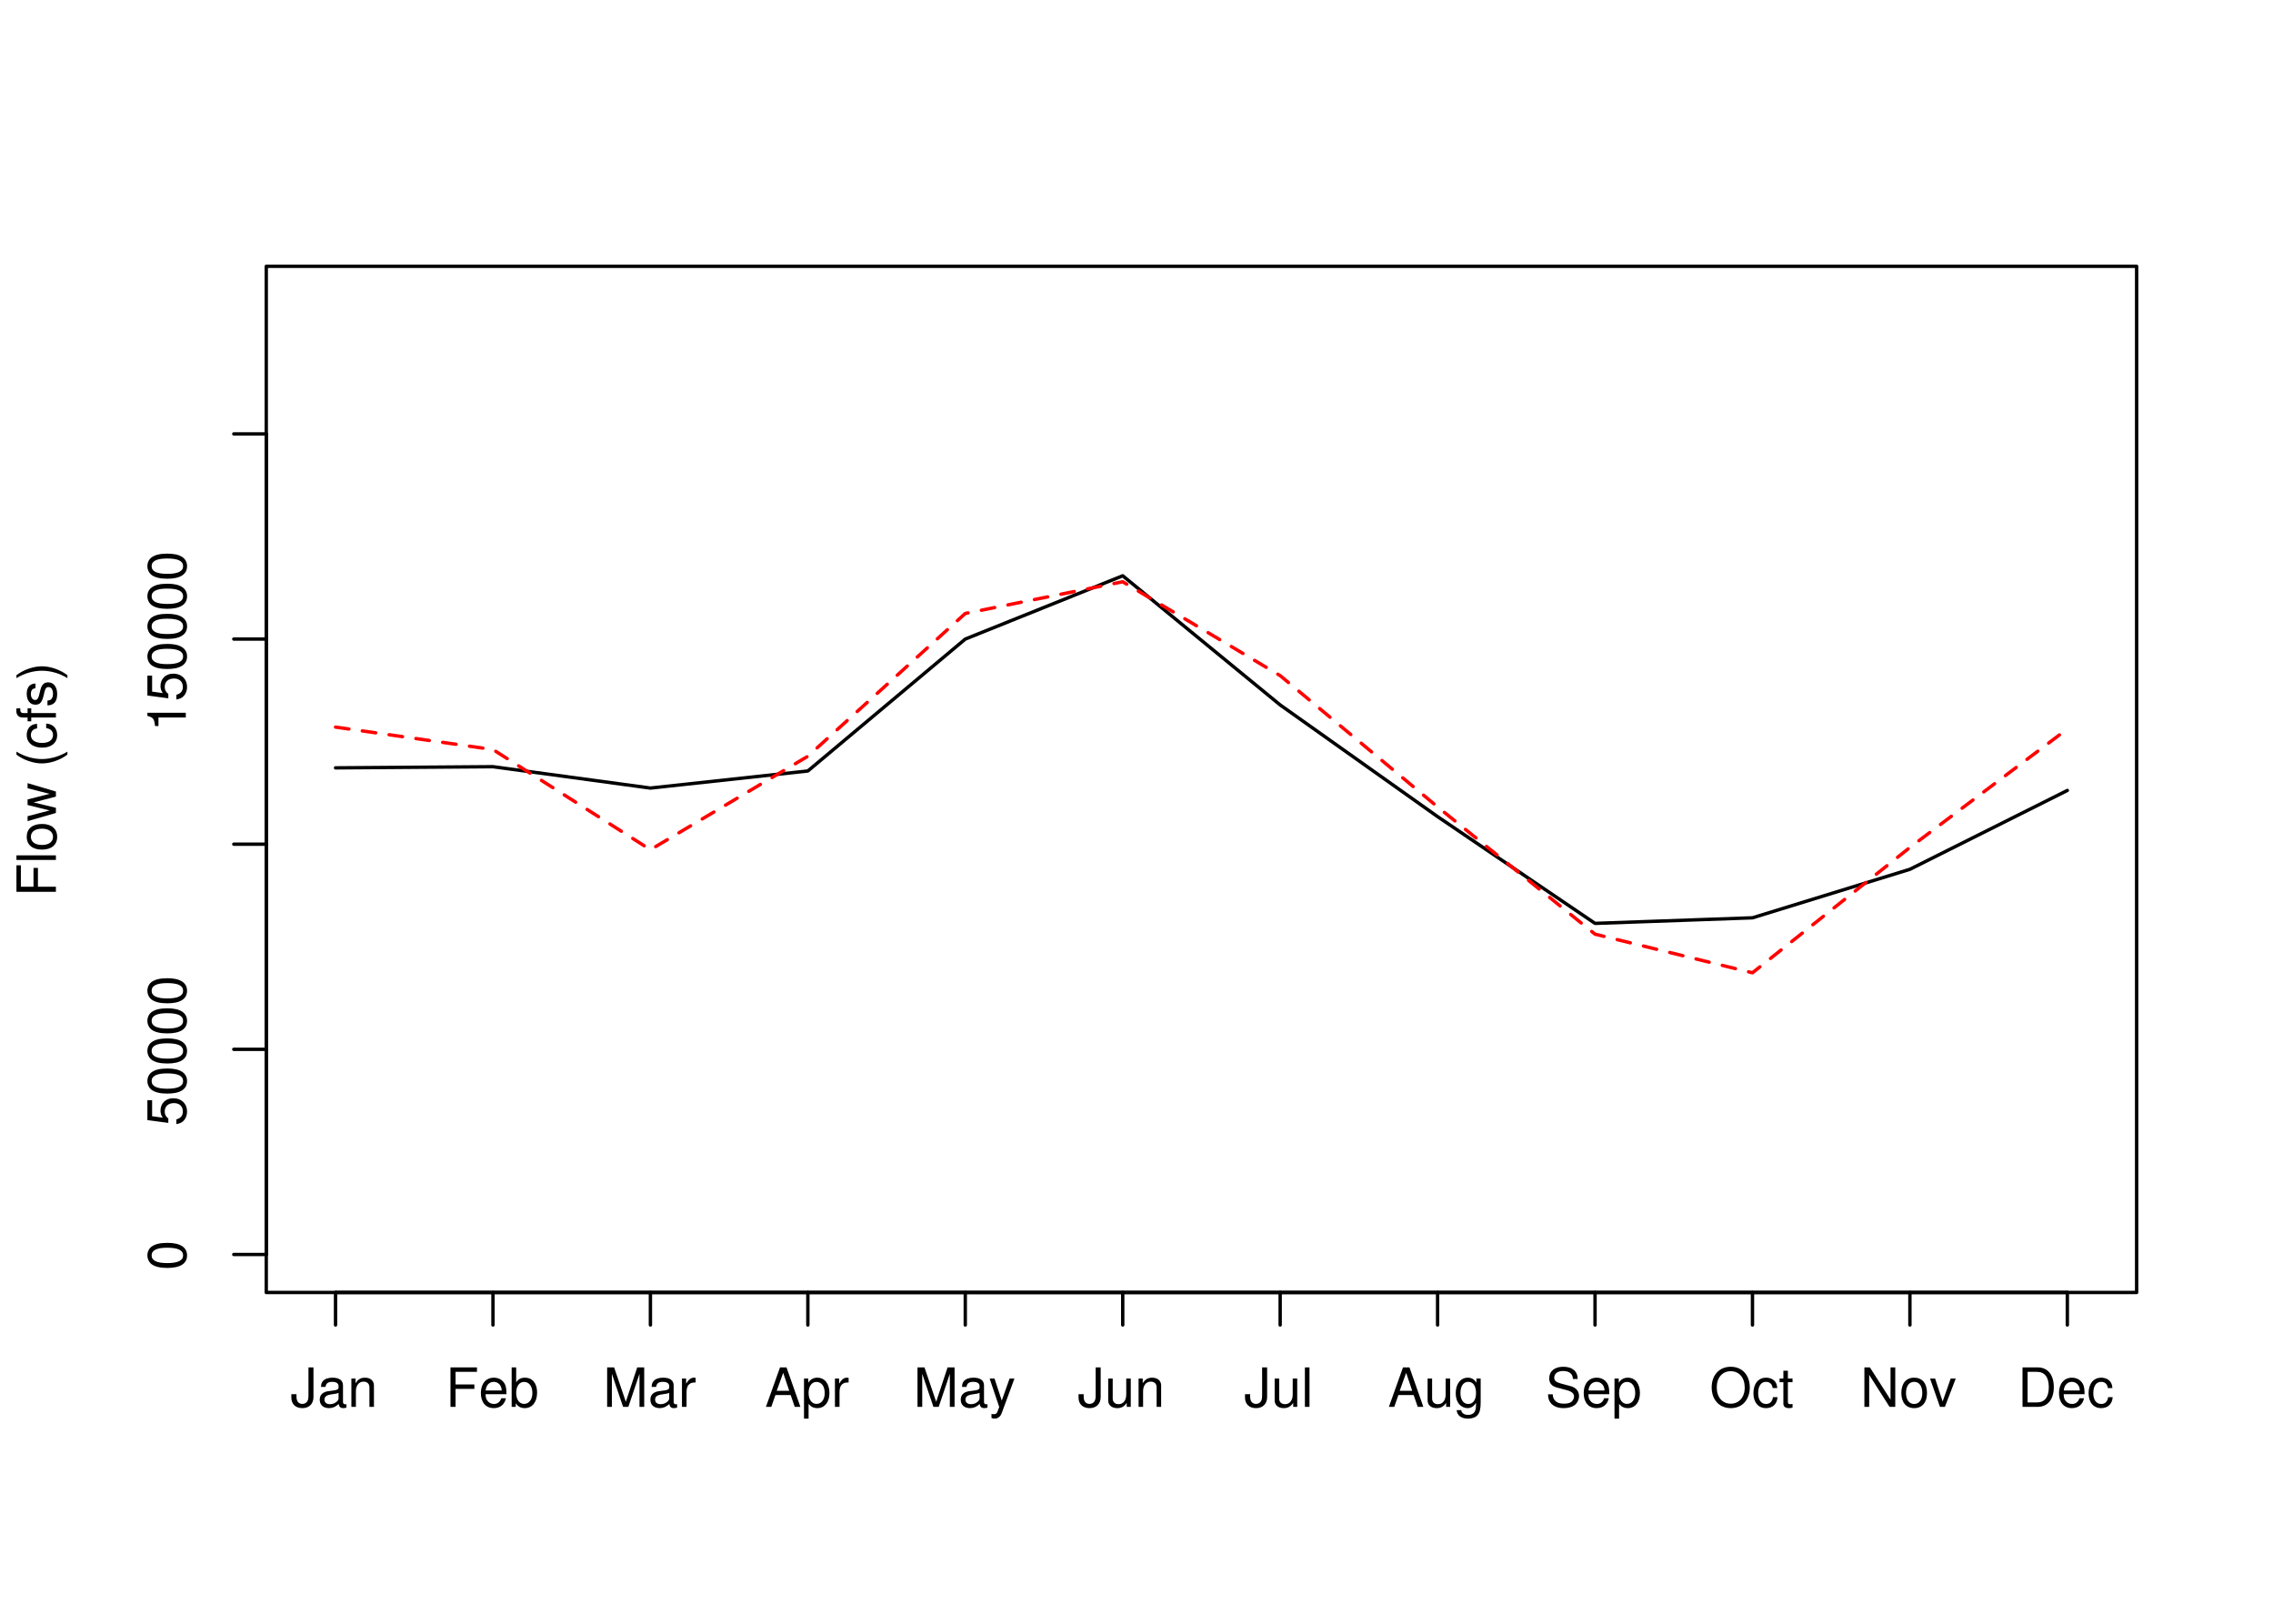
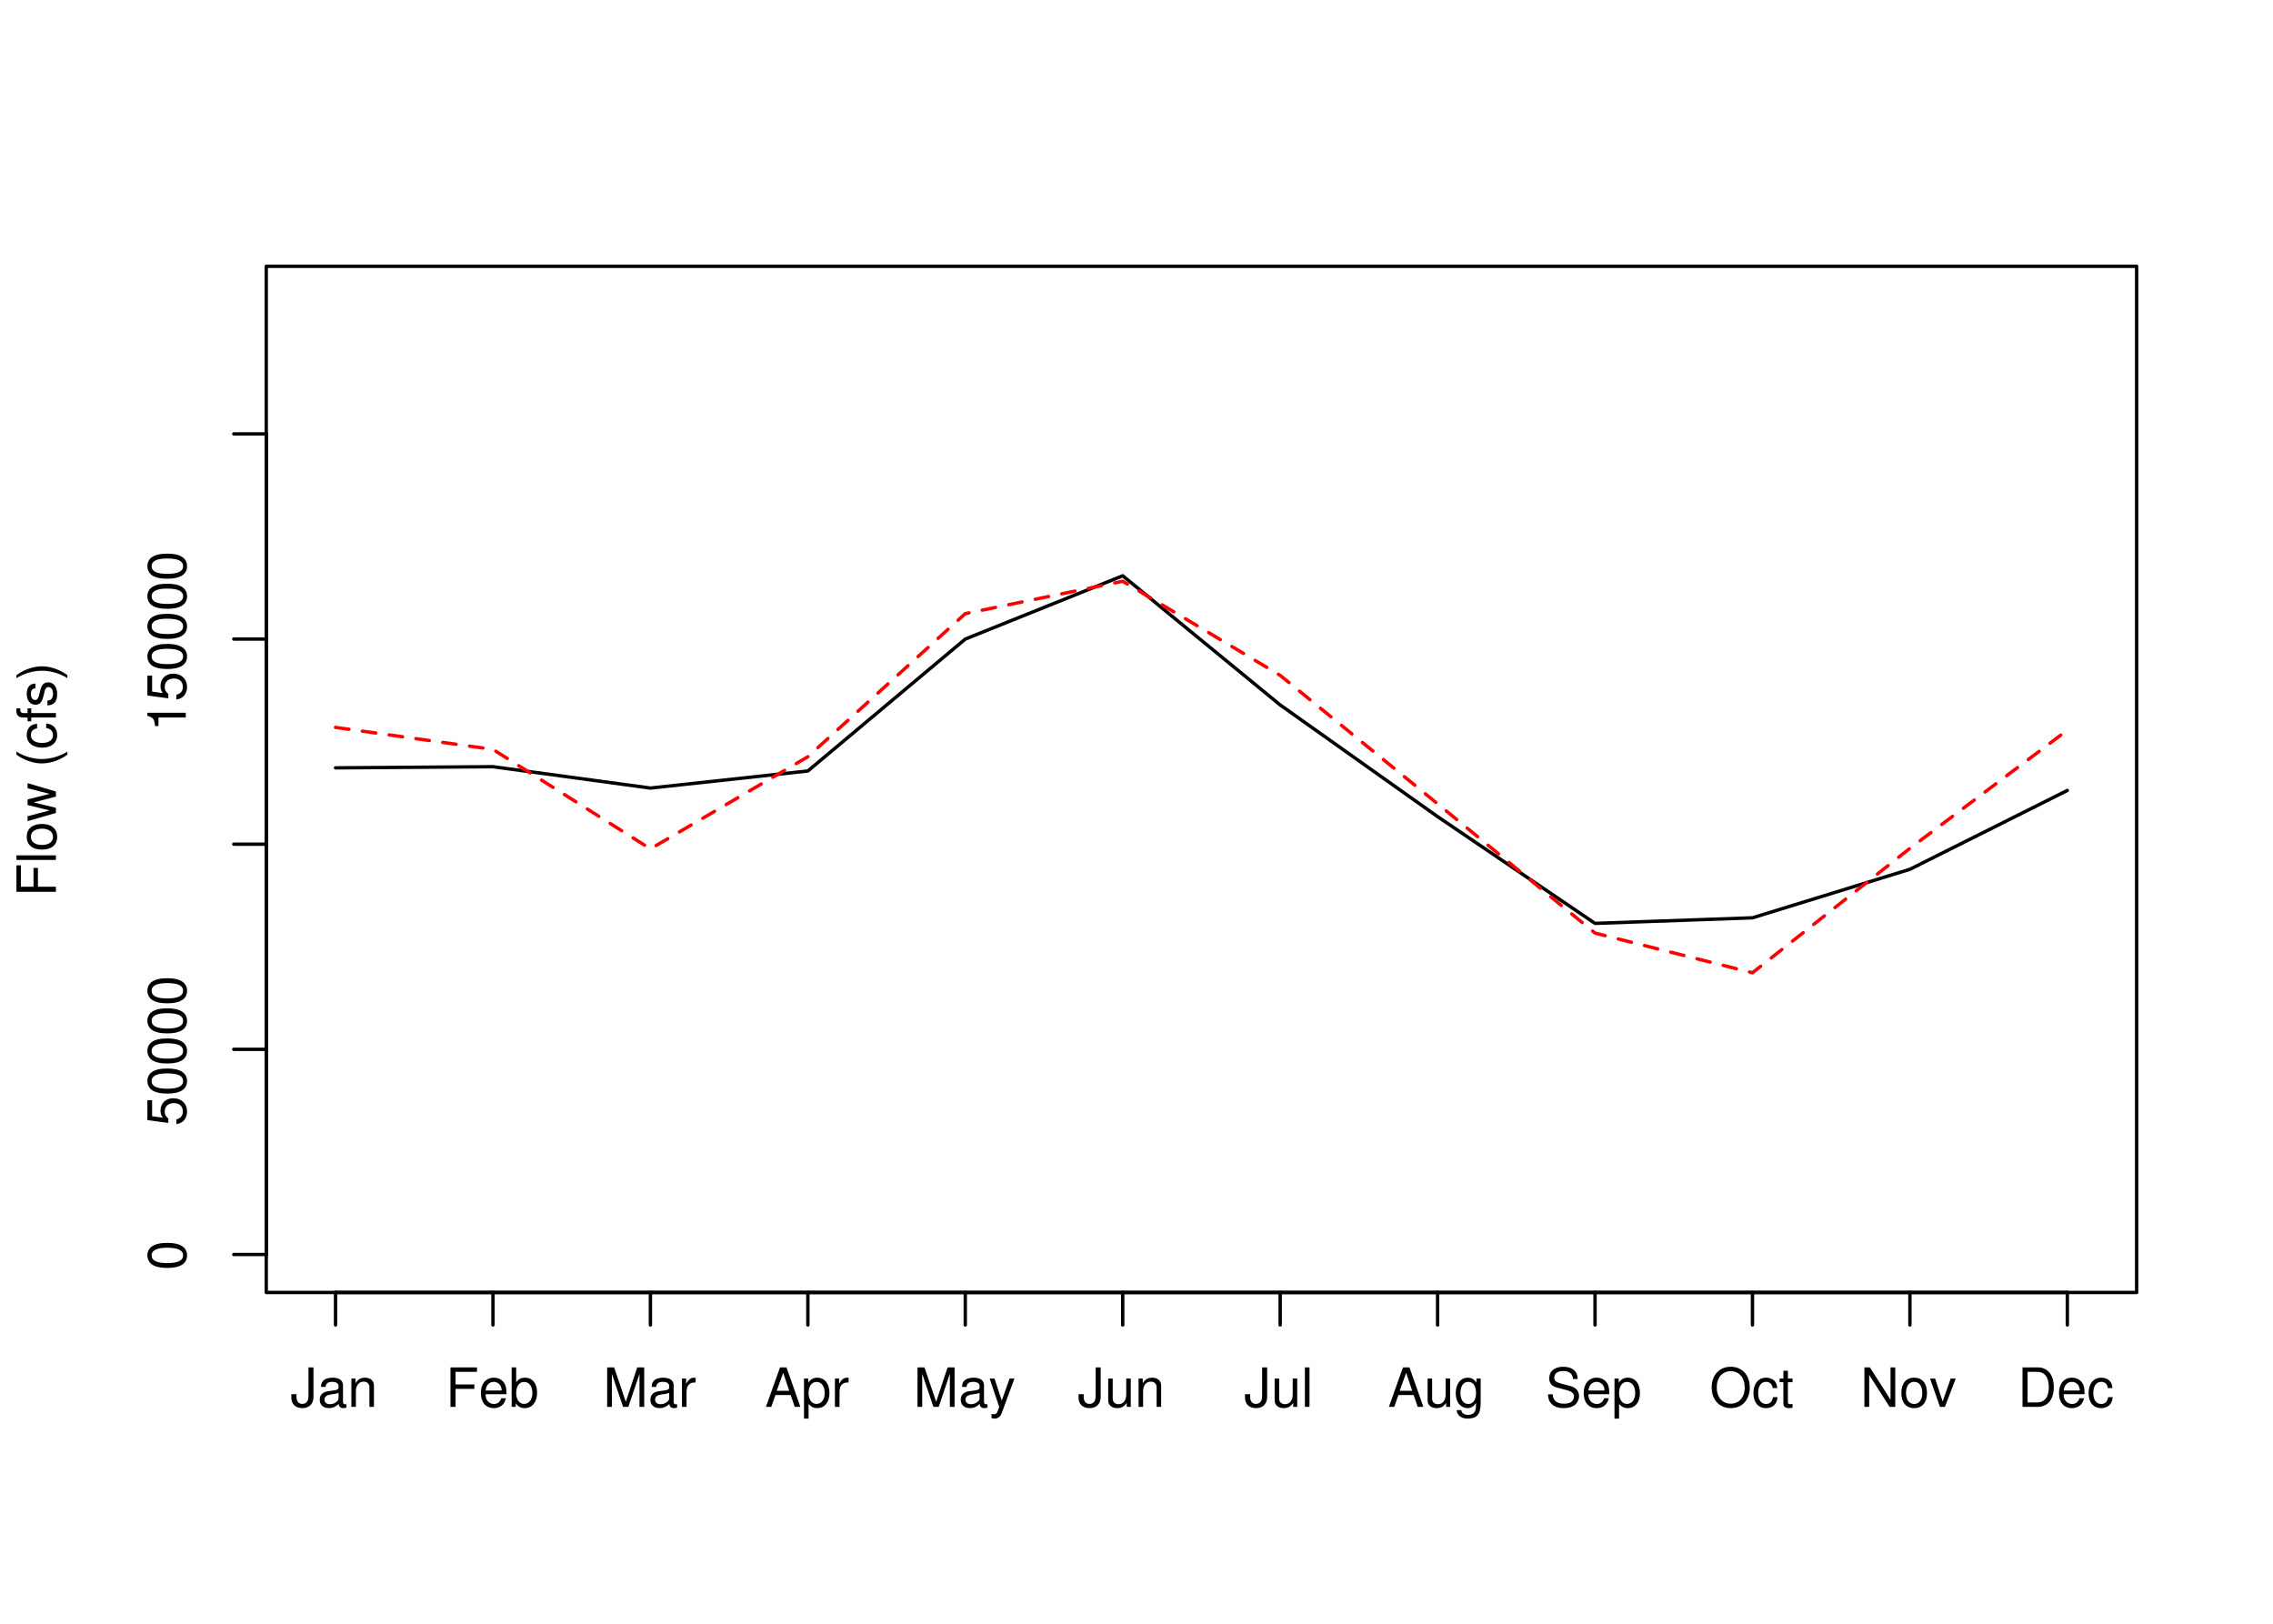
<svg xmlns="http://www.w3.org/2000/svg" xmlns:xlink="http://www.w3.org/1999/xlink" width="504pt" height="360pt" viewBox="0 0 504 360" version="1.1">
  <defs>
    <g>
      <symbol overflow="visible" id="glyph0-0">
        <path style="stroke:none;" d="" />
      </symbol>
      <symbol overflow="visible" id="glyph0-1">
        <path style="stroke:none;" d="M -8.516 -3.297 C -8.516 -2.516 -8.156 -1.781 -7.578 -1.344 C -6.828 -0.797 -5.688 -0.516 -4.109 -0.516 C -1.25 -0.516 0.281 -1.469 0.281 -3.297 C 0.281 -5.094 -1.25 -6.078 -4.047 -6.078 C -5.703 -6.078 -6.797 -5.812 -7.578 -5.25 C -8.172 -4.812 -8.516 -4.109 -8.516 -3.297 Z M -7.578 -3.297 C -7.578 -4.438 -6.422 -5 -4.141 -5 C -1.734 -5 -0.594 -4.453 -0.594 -3.281 C -0.594 -2.156 -1.781 -1.594 -4.109 -1.594 C -6.438 -1.594 -7.578 -2.156 -7.578 -3.297 Z M -7.578 -3.297 " />
      </symbol>
      <symbol overflow="visible" id="glyph0-2">
        <path style="stroke:none;" d="M -8.516 -5.719 L -8.516 -1.312 L -3.875 -0.688 L -3.875 -1.656 C -4.469 -2.141 -4.672 -2.562 -4.672 -3.219 C -4.672 -4.359 -3.891 -5.078 -2.625 -5.078 C -1.406 -5.078 -0.656 -4.375 -0.656 -3.219 C -0.656 -2.297 -1.125 -1.734 -2.094 -1.469 L -2.094 -0.422 C -1.391 -0.562 -1.062 -0.688 -0.75 -0.938 C -0.094 -1.422 0.281 -2.281 0.281 -3.234 C 0.281 -4.953 -0.969 -6.156 -2.766 -6.156 C -4.453 -6.156 -5.609 -5.047 -5.609 -3.406 C -5.609 -2.812 -5.453 -2.328 -5.094 -1.844 L -7.469 -2.172 L -7.469 -5.719 L -8.516 -5.719 Z M -8.516 -5.719 " />
      </symbol>
      <symbol overflow="visible" id="glyph0-3">
        <path style="stroke:none;" d="M -6.062 -3.109 L 0 -3.109 L 0 -4.156 L -8.516 -4.156 L -8.516 -3.469 C -7.203 -3.094 -7.016 -2.859 -6.812 -1.219 L -6.062 -1.219 L -6.062 -3.109 Z M -6.062 -3.109 " />
      </symbol>
      <symbol overflow="visible" id="glyph0-4">
        <path style="stroke:none;" d="M -3.984 -2.203 L -3.984 -6.375 L -4.969 -6.375 L -4.969 -2.203 L -7.766 -2.203 L -7.766 -6.953 L -8.75 -6.953 L -8.75 -1.078 L 0 -1.078 L 0 -2.203 L -3.984 -2.203 Z M -3.984 -2.203 " />
      </symbol>
      <symbol overflow="visible" id="glyph0-5">
        <path style="stroke:none;" d="M -8.75 -1.828 L -8.75 -0.812 L 0 -0.812 L 0 -1.828 L -8.75 -1.828 Z M -8.75 -1.828 " />
      </symbol>
      <symbol overflow="visible" id="glyph0-6">
        <path style="stroke:none;" d="M -6.469 -3.266 C -6.469 -1.5 -5.203 -0.438 -3.094 -0.438 C -0.984 -0.438 0.281 -1.484 0.281 -3.281 C 0.281 -5.047 -0.984 -6.125 -3.047 -6.125 C -5.219 -6.125 -6.469 -5.078 -6.469 -3.266 Z M -5.547 -3.281 C -5.547 -4.406 -4.625 -5.078 -3.062 -5.078 C -1.578 -5.078 -0.641 -4.375 -0.641 -3.281 C -0.641 -2.156 -1.578 -1.469 -3.094 -1.469 C -4.609 -1.469 -5.547 -2.156 -5.547 -3.281 Z M -5.547 -3.281 " />
      </symbol>
      <symbol overflow="visible" id="glyph0-7">
        <path style="stroke:none;" d="M 0 -6.641 L -6.281 -8.5 L -6.281 -7.375 L -1.391 -6.125 L -6.281 -4.891 L -6.281 -3.656 L -1.391 -2.453 L -6.281 -1.172 L -6.281 -0.078 L 0 -1.891 L 0 -3.031 L -4.938 -4.234 L 0 -5.516 L 0 -6.641 Z M 0 -6.641 " />
      </symbol>
      <symbol overflow="visible" id="glyph0-8">
        <path style="stroke:none;" d="" />
      </symbol>
      <symbol overflow="visible" id="glyph0-9">
        <path style="stroke:none;" d="M -8.75 -2.828 C -7.172 -1.625 -4.984 -0.875 -3.109 -0.875 C -1.219 -0.875 0.969 -1.625 2.547 -2.828 L 2.547 -3.484 C 0.828 -2.438 -1.188 -1.844 -3.109 -1.844 C -5.016 -1.844 -7.047 -2.438 -8.75 -3.484 L -8.75 -2.828 Z M -8.75 -2.828 " />
      </symbol>
      <symbol overflow="visible" id="glyph0-10">
        <path style="stroke:none;" d="M -4.172 -5.656 C -4.781 -5.609 -5.188 -5.469 -5.531 -5.234 C -6.125 -4.797 -6.469 -4.047 -6.469 -3.172 C -6.469 -1.469 -5.125 -0.375 -3.031 -0.375 C -1.016 -0.375 0.281 -1.453 0.281 -3.156 C 0.281 -4.656 -0.625 -5.609 -2.156 -5.719 L -2.156 -4.719 C -1.156 -4.547 -0.641 -4.031 -0.641 -3.188 C -0.641 -2.078 -1.547 -1.422 -3.031 -1.422 C -4.609 -1.422 -5.547 -2.062 -5.547 -3.156 C -5.547 -4 -5.047 -4.531 -4.172 -4.641 L -4.172 -5.656 Z M -4.172 -5.656 " />
      </symbol>
      <symbol overflow="visible" id="glyph0-11">
        <path style="stroke:none;" d="M -6.281 -3.094 L -6.281 -2.047 L -7.266 -2.047 C -7.688 -2.047 -7.906 -2.297 -7.906 -2.75 C -7.906 -2.828 -7.906 -2.875 -7.891 -3.094 L -8.719 -3.094 C -8.766 -2.875 -8.781 -2.734 -8.781 -2.531 C -8.781 -1.609 -8.25 -1.062 -7.359 -1.062 L -6.281 -1.062 L -6.281 -0.219 L -5.469 -0.219 L -5.469 -1.062 L 0 -1.062 L 0 -2.047 L -5.469 -2.047 L -5.469 -3.094 L -6.281 -3.094 Z M -6.281 -3.094 " />
      </symbol>
      <symbol overflow="visible" id="glyph0-12">
        <path style="stroke:none;" d="M -4.531 -5.25 C -5.766 -5.25 -6.469 -4.422 -6.469 -2.969 C -6.469 -1.516 -5.719 -0.562 -4.547 -0.562 C -3.562 -0.562 -3.094 -1.062 -2.734 -2.562 L -2.516 -3.484 C -2.344 -4.188 -2.094 -4.469 -1.625 -4.469 C -1.047 -4.469 -0.641 -3.875 -0.641 -3 C -0.641 -2.453 -0.797 -2 -1.062 -1.75 C -1.25 -1.594 -1.422 -1.531 -1.875 -1.469 L -1.875 -0.406 C -0.422 -0.453 0.281 -1.266 0.281 -2.922 C 0.281 -4.5 -0.5 -5.516 -1.719 -5.516 C -2.656 -5.516 -3.172 -4.984 -3.469 -3.734 L -3.703 -2.766 C -3.891 -1.953 -4.156 -1.609 -4.594 -1.609 C -5.172 -1.609 -5.547 -2.125 -5.547 -2.938 C -5.547 -3.75 -5.203 -4.172 -4.531 -4.203 L -4.531 -5.25 Z M -4.531 -5.25 " />
      </symbol>
      <symbol overflow="visible" id="glyph0-13">
        <path style="stroke:none;" d="M 2.547 -1.109 C 0.969 -2.312 -1.219 -3.078 -3.094 -3.078 C -4.984 -3.078 -7.172 -2.312 -8.75 -1.109 L -8.75 -0.453 C -7.031 -1.516 -5.016 -2.094 -3.094 -2.094 C -1.188 -2.094 0.844 -1.516 2.547 -0.453 L 2.547 -1.109 Z M 2.547 -1.109 " />
      </symbol>
      <symbol overflow="visible" id="glyph1-0">
        <path style="stroke:none;" d="" />
      </symbol>
      <symbol overflow="visible" id="glyph1-1">
        <path style="stroke:none;" d="M 4 -8.75 L 4 -2.594 C 4 -1.891 3.922 -1.5 3.719 -1.203 C 3.5 -0.859 3.094 -0.656 2.656 -0.656 C 1.812 -0.656 1.344 -1.219 1.344 -2.25 L 1.344 -2.812 L 0.203 -2.812 L 0.203 -2.047 C 0.203 -0.625 1.141 0.281 2.641 0.281 C 4.156 0.281 5.109 -0.672 5.109 -2.188 L 5.109 -8.75 L 4 -8.75 Z M 4 -8.75 " />
      </symbol>
      <symbol overflow="visible" id="glyph1-2">
        <path style="stroke:none;" d="M 6.422 -0.594 C 6.312 -0.562 6.266 -0.562 6.203 -0.562 C 5.859 -0.562 5.656 -0.75 5.656 -1.062 L 5.656 -4.75 C 5.656 -5.875 4.844 -6.469 3.297 -6.469 C 2.391 -6.469 1.625 -6.203 1.219 -5.734 C 0.922 -5.406 0.797 -5.047 0.781 -4.422 L 1.781 -4.422 C 1.875 -5.203 2.328 -5.547 3.266 -5.547 C 4.156 -5.547 4.672 -5.203 4.672 -4.609 L 4.672 -4.344 C 4.672 -3.922 4.422 -3.75 3.625 -3.641 C 2.203 -3.469 1.984 -3.422 1.609 -3.266 C 0.875 -2.969 0.5 -2.406 0.5 -1.578 C 0.5 -0.438 1.297 0.281 2.562 0.281 C 3.359 0.281 4 0 4.703 -0.641 C 4.781 -0.016 5.094 0.281 5.734 0.281 C 5.938 0.281 6.094 0.25 6.422 0.172 L 6.422 -0.594 Z M 4.672 -1.984 C 4.672 -1.641 4.578 -1.438 4.266 -1.156 C 3.859 -0.797 3.375 -0.594 2.781 -0.594 C 2 -0.594 1.547 -0.969 1.547 -1.609 C 1.547 -2.266 1.984 -2.609 3.062 -2.766 C 4.109 -2.906 4.328 -2.953 4.672 -3.109 L 4.672 -1.984 Z M 4.672 -1.984 " />
      </symbol>
      <symbol overflow="visible" id="glyph1-3">
        <path style="stroke:none;" d="M 0.844 -6.281 L 0.844 0 L 1.844 0 L 1.844 -3.469 C 1.844 -4.75 2.516 -5.594 3.547 -5.594 C 4.344 -5.594 4.844 -5.109 4.844 -4.359 L 4.844 0 L 5.844 0 L 5.844 -4.75 C 5.844 -5.797 5.062 -6.469 3.859 -6.469 C 2.922 -6.469 2.312 -6.109 1.766 -5.234 L 1.766 -6.281 L 0.844 -6.281 Z M 0.844 -6.281 " />
      </symbol>
      <symbol overflow="visible" id="glyph1-4">
        <path style="stroke:none;" d="M 2.203 -3.984 L 6.375 -3.984 L 6.375 -4.969 L 2.203 -4.969 L 2.203 -7.766 L 6.953 -7.766 L 6.953 -8.75 L 1.078 -8.75 L 1.078 0 L 2.203 0 L 2.203 -3.984 Z M 2.203 -3.984 " />
      </symbol>
      <symbol overflow="visible" id="glyph1-5">
        <path style="stroke:none;" d="M 6.156 -2.812 C 6.156 -3.766 6.078 -4.344 5.906 -4.812 C 5.5 -5.844 4.531 -6.469 3.359 -6.469 C 1.609 -6.469 0.484 -5.125 0.484 -3.062 C 0.484 -1 1.578 0.281 3.344 0.281 C 4.781 0.281 5.766 -0.547 6.031 -1.906 L 5.016 -1.906 C 4.734 -1.078 4.172 -0.641 3.375 -0.641 C 2.734 -0.641 2.203 -0.938 1.859 -1.469 C 1.625 -1.828 1.531 -2.188 1.531 -2.812 L 6.156 -2.812 Z M 1.547 -3.625 C 1.625 -4.781 2.344 -5.547 3.344 -5.547 C 4.328 -5.547 5.094 -4.734 5.094 -3.703 C 5.094 -3.672 5.094 -3.641 5.078 -3.625 L 1.547 -3.625 Z M 1.547 -3.625 " />
      </symbol>
      <symbol overflow="visible" id="glyph1-6">
        <path style="stroke:none;" d="M 0.641 -8.75 L 0.641 0 L 1.547 0 L 1.547 -0.797 C 2.031 -0.078 2.656 0.281 3.547 0.281 C 5.203 0.281 6.281 -1.078 6.281 -3.172 C 6.281 -5.203 5.25 -6.469 3.594 -6.469 C 2.719 -6.469 2.109 -6.141 1.641 -5.438 L 1.641 -8.75 L 0.641 -8.75 Z M 3.391 -5.531 C 4.516 -5.531 5.234 -4.562 5.234 -3.062 C 5.234 -1.625 4.484 -0.656 3.391 -0.656 C 2.344 -0.656 1.641 -1.625 1.641 -3.094 C 1.641 -4.578 2.344 -5.531 3.391 -5.531 Z M 3.391 -5.531 " />
      </symbol>
      <symbol overflow="visible" id="glyph1-7">
        <path style="stroke:none;" d="M 5.609 0 L 8.078 -7.328 L 8.078 0 L 9.125 0 L 9.125 -8.75 L 7.578 -8.75 L 5.047 -1.125 L 2.453 -8.75 L 0.906 -8.75 L 0.906 0 L 1.953 0 L 1.953 -7.328 L 4.438 0 L 5.609 0 Z M 5.609 0 " />
      </symbol>
      <symbol overflow="visible" id="glyph1-8">
        <path style="stroke:none;" d="M 0.828 -6.281 L 0.828 0 L 1.844 0 L 1.844 -3.266 C 1.844 -4.156 2.062 -4.75 2.547 -5.094 C 2.859 -5.328 3.156 -5.406 3.859 -5.406 L 3.859 -6.438 C 3.688 -6.453 3.594 -6.469 3.469 -6.469 C 2.812 -6.469 2.328 -6.078 1.75 -5.141 L 1.75 -6.281 L 0.828 -6.281 Z M 0.828 -6.281 " />
      </symbol>
      <symbol overflow="visible" id="glyph1-9">
        <path style="stroke:none;" d="M 5.688 -2.625 L 6.594 0 L 7.844 0 L 4.766 -8.75 L 3.328 -8.75 L 0.203 0 L 1.391 0 L 2.312 -2.625 L 5.688 -2.625 Z M 5.375 -3.562 L 2.594 -3.562 L 4.031 -7.547 L 5.375 -3.562 Z M 5.375 -3.562 " />
      </symbol>
      <symbol overflow="visible" id="glyph1-10">
        <path style="stroke:none;" d="M 0.641 2.609 L 1.656 2.609 L 1.656 -0.656 C 2.188 -0.016 2.766 0.281 3.594 0.281 C 5.203 0.281 6.281 -1.031 6.281 -3.031 C 6.281 -5.141 5.25 -6.469 3.578 -6.469 C 2.719 -6.469 2.047 -6.078 1.578 -5.344 L 1.578 -6.281 L 0.641 -6.281 L 0.641 2.609 Z M 3.406 -5.531 C 4.516 -5.531 5.234 -4.562 5.234 -3.062 C 5.234 -1.625 4.5 -0.656 3.406 -0.656 C 2.359 -0.656 1.656 -1.625 1.656 -3.094 C 1.656 -4.578 2.359 -5.531 3.406 -5.531 Z M 3.406 -5.531 " />
      </symbol>
      <symbol overflow="visible" id="glyph1-11">
        <path style="stroke:none;" d="M 4.656 -6.281 L 2.922 -1.391 L 1.312 -6.281 L 0.234 -6.281 L 2.359 0.031 L 1.984 1.016 C 1.828 1.469 1.594 1.625 1.172 1.625 C 1.031 1.625 0.859 1.609 0.641 1.562 L 0.641 2.453 C 0.859 2.562 1.062 2.609 1.312 2.609 C 1.641 2.609 1.984 2.516 2.25 2.312 C 2.562 2.094 2.75 1.828 2.938 1.312 L 5.734 -6.281 L 4.656 -6.281 Z M 4.656 -6.281 " />
      </symbol>
      <symbol overflow="visible" id="glyph1-12">
        <path style="stroke:none;" d="M 5.781 0 L 5.781 -6.281 L 4.781 -6.281 L 4.781 -2.719 C 4.781 -1.438 4.109 -0.594 3.078 -0.594 C 2.281 -0.594 1.781 -1.078 1.781 -1.844 L 1.781 -6.281 L 0.781 -6.281 L 0.781 -1.438 C 0.781 -0.391 1.562 0.281 2.781 0.281 C 3.703 0.281 4.297 -0.047 4.891 -0.875 L 4.891 0 L 5.781 0 Z M 5.781 0 " />
      </symbol>
      <symbol overflow="visible" id="glyph1-13">
        <path style="stroke:none;" d="M 1.828 -8.75 L 0.812 -8.75 L 0.812 0 L 1.828 0 L 1.828 -8.75 Z M 1.828 -8.75 " />
      </symbol>
      <symbol overflow="visible" id="glyph1-14">
        <path style="stroke:none;" d="M 4.938 -6.281 L 4.938 -5.375 C 4.438 -6.125 3.828 -6.469 3.031 -6.469 C 1.422 -6.469 0.344 -5.078 0.344 -3.031 C 0.344 -2 0.625 -1.156 1.141 -0.562 C 1.609 -0.031 2.281 0.281 2.938 0.281 C 3.734 0.281 4.281 -0.062 4.844 -0.859 L 4.844 -0.531 C 4.844 0.328 4.734 0.844 4.484 1.188 C 4.219 1.562 3.703 1.781 3.094 1.781 C 2.641 1.781 2.234 1.656 1.953 1.438 C 1.734 1.266 1.625 1.094 1.578 0.719 L 0.547 0.719 C 0.656 1.906 1.578 2.609 3.062 2.609 C 4 2.609 4.797 2.312 5.203 1.812 C 5.688 1.234 5.875 0.438 5.875 -1.031 L 5.875 -6.281 L 4.938 -6.281 Z M 3.125 -5.547 C 4.219 -5.547 4.844 -4.625 4.844 -3.062 C 4.844 -1.562 4.203 -0.641 3.141 -0.641 C 2.047 -0.641 1.391 -1.578 1.391 -3.094 C 1.391 -4.609 2.062 -5.547 3.125 -5.547 Z M 3.125 -5.547 " />
      </symbol>
      <symbol overflow="visible" id="glyph1-15">
        <path style="stroke:none;" d="M 7.156 -6.188 C 7.141 -7.891 5.969 -8.891 3.953 -8.891 C 2.031 -8.891 0.844 -7.906 0.844 -6.328 C 0.844 -5.25 1.406 -4.578 2.562 -4.281 L 4.734 -3.703 C 5.828 -3.422 6.344 -2.969 6.344 -2.297 C 6.344 -1.828 6.078 -1.344 5.719 -1.078 C 5.359 -0.844 4.812 -0.703 4.109 -0.703 C 3.156 -0.703 2.516 -0.938 2.094 -1.438 C 1.766 -1.828 1.625 -2.25 1.625 -2.781 L 0.578 -2.781 C 0.594 -1.984 0.75 -1.453 1.094 -0.969 C 1.688 -0.156 2.703 0.281 4.031 0.281 C 5.078 0.281 5.922 0.031 6.484 -0.391 C 7.078 -0.859 7.453 -1.641 7.453 -2.406 C 7.453 -3.484 6.781 -4.266 5.594 -4.594 L 3.391 -5.188 C 2.344 -5.469 1.953 -5.812 1.953 -6.484 C 1.953 -7.375 2.734 -7.953 3.906 -7.953 C 5.297 -7.953 6.078 -7.312 6.094 -6.188 L 7.156 -6.188 Z M 7.156 -6.188 " />
      </symbol>
      <symbol overflow="visible" id="glyph1-16">
        <path style="stroke:none;" d="M 4.672 -8.891 C 2.156 -8.891 0.453 -7.047 0.453 -4.312 C 0.453 -1.578 2.156 0.281 4.688 0.281 C 5.734 0.281 6.688 -0.047 7.391 -0.641 C 8.344 -1.453 8.906 -2.812 8.906 -4.234 C 8.906 -7.062 7.234 -8.891 4.672 -8.891 Z M 4.672 -7.906 C 6.562 -7.906 7.781 -6.469 7.781 -4.266 C 7.781 -2.141 6.531 -0.703 4.688 -0.703 C 2.812 -0.703 1.578 -2.141 1.578 -4.312 C 1.578 -6.469 2.812 -7.906 4.672 -7.906 Z M 4.672 -7.906 " />
      </symbol>
      <symbol overflow="visible" id="glyph1-17">
        <path style="stroke:none;" d="M 5.656 -4.172 C 5.609 -4.781 5.469 -5.188 5.234 -5.531 C 4.797 -6.125 4.047 -6.469 3.172 -6.469 C 1.469 -6.469 0.375 -5.125 0.375 -3.031 C 0.375 -1.016 1.453 0.281 3.156 0.281 C 4.656 0.281 5.609 -0.625 5.719 -2.156 L 4.719 -2.156 C 4.547 -1.156 4.031 -0.641 3.188 -0.641 C 2.078 -0.641 1.422 -1.547 1.422 -3.031 C 1.422 -4.609 2.062 -5.547 3.156 -5.547 C 4 -5.547 4.531 -5.047 4.641 -4.172 L 5.656 -4.172 Z M 5.656 -4.172 " />
      </symbol>
      <symbol overflow="visible" id="glyph1-18">
        <path style="stroke:none;" d="M 3.047 -6.281 L 2.016 -6.281 L 2.016 -8.016 L 1.016 -8.016 L 1.016 -6.281 L 0.172 -6.281 L 0.172 -5.469 L 1.016 -5.469 L 1.016 -0.719 C 1.016 -0.078 1.453 0.281 2.234 0.281 C 2.469 0.281 2.719 0.25 3.047 0.188 L 3.047 -0.641 C 2.922 -0.609 2.766 -0.594 2.562 -0.594 C 2.141 -0.594 2.016 -0.719 2.016 -1.156 L 2.016 -5.469 L 3.047 -5.469 L 3.047 -6.281 Z M 3.047 -6.281 " />
      </symbol>
      <symbol overflow="visible" id="glyph1-19">
        <path style="stroke:none;" d="M 7.75 -8.75 L 6.703 -8.75 L 6.703 -1.594 L 2.125 -8.75 L 0.906 -8.75 L 0.906 0 L 1.969 0 L 1.969 -7.094 L 6.484 0 L 7.75 0 L 7.75 -8.75 Z M 7.75 -8.75 " />
      </symbol>
      <symbol overflow="visible" id="glyph1-20">
        <path style="stroke:none;" d="M 3.266 -6.469 C 1.5 -6.469 0.438 -5.203 0.438 -3.094 C 0.438 -0.984 1.484 0.281 3.281 0.281 C 5.047 0.281 6.125 -0.984 6.125 -3.047 C 6.125 -5.219 5.078 -6.469 3.266 -6.469 Z M 3.281 -5.547 C 4.406 -5.547 5.078 -4.625 5.078 -3.062 C 5.078 -1.578 4.375 -0.641 3.281 -0.641 C 2.156 -0.641 1.469 -1.578 1.469 -3.094 C 1.469 -4.609 2.156 -5.547 3.281 -5.547 Z M 3.281 -5.547 " />
      </symbol>
      <symbol overflow="visible" id="glyph1-21">
        <path style="stroke:none;" d="M 3.422 0 L 5.828 -6.281 L 4.703 -6.281 L 2.922 -1.188 L 1.25 -6.281 L 0.125 -6.281 L 2.328 0 L 3.422 0 Z M 3.422 0 " />
      </symbol>
      <symbol overflow="visible" id="glyph1-22">
        <path style="stroke:none;" d="M 1.062 0 L 4.438 0 C 6.641 0 8 -1.656 8 -4.375 C 8 -7.094 6.656 -8.75 4.438 -8.75 L 1.062 -8.75 L 1.062 0 Z M 2.188 -0.984 L 2.188 -7.766 L 4.25 -7.766 C 5.969 -7.766 6.891 -6.594 6.891 -4.375 C 6.891 -2.156 5.969 -0.984 4.25 -0.984 L 2.188 -0.984 Z M 2.188 -0.984 " />
      </symbol>
    </g>
    <clipPath id="clip1">
      <path d="M 59.039 59.039 L 474.758 59.039 L 474.758 287.559 L 59.039 287.559 Z M 59.039 59.039 " />
    </clipPath>
    <clipPath id="clip2">
      <path d="M 0 0 L 505 0 L 505 361 L 0 361 Z M 0 0 " />
    </clipPath>
    <clipPath id="clip3">
      <path d="M 0 0 L 505 0 L 505 361 L 0 361 Z M 0 0 " />
    </clipPath>
    <clipPath id="clip4">
      <path d="M 0 0 L 505 0 L 505 361 L 0 361 Z M 0 0 " />
    </clipPath>
    <clipPath id="clip5">
      <path d="M 59.039 59.039 L 474.758 59.039 L 474.758 287.559 L 59.039 287.559 Z M 59.039 59.039 " />
    </clipPath>
  </defs>
  <g id="surface0">
    <rect x="0" y="0" width="504" height="360" style="fill:rgb(100%,100%,100%);fill-opacity:1;stroke:none;" />
    <g clip-path="url(#clip1)" clip-rule="nonzero">
      <path style="fill:none;stroke-width:0.75;stroke-linecap:round;stroke-linejoin:round;stroke:rgb(0%,0%,0%);stroke-opacity:1;stroke-miterlimit:10;" d="M 74.398 170.242 L 74.398 170.242 L 109.309 169.984 L 144.219 174.723 L 179.129 170.934 L 214.035 141.688 L 248.945 127.656 L 283.855 156.293 L 318.762 181.055 L 353.672 204.723 L 388.582 203.488 L 423.492 192.73 L 458.398 175.25 " />
    </g>
    <g clip-path="url(#clip2)" clip-rule="nonzero">
      <path style="fill:none;stroke-width:0.75;stroke-linecap:round;stroke-linejoin:round;stroke:rgb(0%,0%,0%);stroke-opacity:1;stroke-miterlimit:10;" d="M 59.039 278.133 L 59.039 96.199 " />
      <path style="fill:none;stroke-width:0.75;stroke-linecap:round;stroke-linejoin:round;stroke:rgb(0%,0%,0%);stroke-opacity:1;stroke-miterlimit:10;" d="M 59.039 278.133 L 51.84 278.133 " />
      <path style="fill:none;stroke-width:0.75;stroke-linecap:round;stroke-linejoin:round;stroke:rgb(0%,0%,0%);stroke-opacity:1;stroke-miterlimit:10;" d="M 59.039 232.648 L 51.84 232.648 " />
      <path style="fill:none;stroke-width:0.75;stroke-linecap:round;stroke-linejoin:round;stroke:rgb(0%,0%,0%);stroke-opacity:1;stroke-miterlimit:10;" d="M 59.039 187.164 L 51.84 187.164 " />
      <path style="fill:none;stroke-width:0.75;stroke-linecap:round;stroke-linejoin:round;stroke:rgb(0%,0%,0%);stroke-opacity:1;stroke-miterlimit:10;" d="M 59.039 141.684 L 51.84 141.684 " />
      <path style="fill:none;stroke-width:0.75;stroke-linecap:round;stroke-linejoin:round;stroke:rgb(0%,0%,0%);stroke-opacity:1;stroke-miterlimit:10;" d="M 59.039 96.199 L 51.84 96.199 " />
      <g style="fill:rgb(0%,0%,0%);fill-opacity:1;">
        <use xlink:href="#glyph0-1" x="41.197" y="281.633" />
      </g>
      <g style="fill:rgb(0%,0%,0%);fill-opacity:1;">
        <use xlink:href="#glyph0-2" x="41.197" y="249.648" />
        <use xlink:href="#glyph0-1" x="41.197" y="242.977" />
        <use xlink:href="#glyph0-1" x="41.197" y="236.305" />
        <use xlink:href="#glyph0-1" x="41.197" y="229.633" />
        <use xlink:href="#glyph0-1" x="41.197" y="222.961" />
      </g>
      <g style="fill:rgb(0%,0%,0%);fill-opacity:1;">
        <use xlink:href="#glyph0-3" x="41.197" y="162.184" />
        <use xlink:href="#glyph0-2" x="41.197" y="155.512" />
        <use xlink:href="#glyph0-1" x="41.197" y="148.84" />
        <use xlink:href="#glyph0-1" x="41.197" y="142.168" />
        <use xlink:href="#glyph0-1" x="41.197" y="135.496" />
        <use xlink:href="#glyph0-1" x="41.197" y="128.824" />
      </g>
      <path style="fill:none;stroke-width:0.75;stroke-linecap:round;stroke-linejoin:round;stroke:rgb(0%,0%,0%);stroke-opacity:1;stroke-miterlimit:10;" d="M 59.039 286.559 L 59.039 286.559 L 473.762 286.559 L 473.762 59.039 L 59.039 59.039 L 59.039 286.559 " />
    </g>
    <g clip-path="url(#clip3)" clip-rule="nonzero">
      <g style="fill:rgb(0%,0%,0%);fill-opacity:1;">
        <use xlink:href="#glyph0-4" x="12.396" y="198.801" />
        <use xlink:href="#glyph0-5" x="12.396" y="191.469" />
        <use xlink:href="#glyph0-6" x="12.396" y="188.805" />
        <use xlink:href="#glyph0-7" x="12.396" y="182.133" />
        <use xlink:href="#glyph0-8" x="12.396" y="173.469" />
        <use xlink:href="#glyph0-9" x="12.396" y="170.133" />
        <use xlink:href="#glyph0-10" x="12.396" y="166.137" />
        <use xlink:href="#glyph0-11" x="12.396" y="160.137" />
        <use xlink:href="#glyph0-12" x="12.396" y="156.801" />
        <use xlink:href="#glyph0-13" x="12.396" y="150.801" />
      </g>
    </g>
    <g clip-path="url(#clip4)" clip-rule="nonzero">
      <path style="fill:none;stroke-width:0.75;stroke-linecap:round;stroke-linejoin:round;stroke:rgb(0%,0%,0%);stroke-opacity:1;stroke-miterlimit:10;" d="M 74.398 286.559 L 458.398 286.559 " />
      <path style="fill:none;stroke-width:0.75;stroke-linecap:round;stroke-linejoin:round;stroke:rgb(0%,0%,0%);stroke-opacity:1;stroke-miterlimit:10;" d="M 74.398 286.559 L 74.398 293.762 " />
      <path style="fill:none;stroke-width:0.75;stroke-linecap:round;stroke-linejoin:round;stroke:rgb(0%,0%,0%);stroke-opacity:1;stroke-miterlimit:10;" d="M 109.309 286.559 L 109.309 293.762 " />
      <path style="fill:none;stroke-width:0.75;stroke-linecap:round;stroke-linejoin:round;stroke:rgb(0%,0%,0%);stroke-opacity:1;stroke-miterlimit:10;" d="M 144.219 286.559 L 144.219 293.762 " />
      <path style="fill:none;stroke-width:0.75;stroke-linecap:round;stroke-linejoin:round;stroke:rgb(0%,0%,0%);stroke-opacity:1;stroke-miterlimit:10;" d="M 179.129 286.559 L 179.129 293.762 " />
      <path style="fill:none;stroke-width:0.75;stroke-linecap:round;stroke-linejoin:round;stroke:rgb(0%,0%,0%);stroke-opacity:1;stroke-miterlimit:10;" d="M 214.035 286.559 L 214.035 293.762 " />
      <path style="fill:none;stroke-width:0.75;stroke-linecap:round;stroke-linejoin:round;stroke:rgb(0%,0%,0%);stroke-opacity:1;stroke-miterlimit:10;" d="M 248.945 286.559 L 248.945 293.762 " />
      <path style="fill:none;stroke-width:0.75;stroke-linecap:round;stroke-linejoin:round;stroke:rgb(0%,0%,0%);stroke-opacity:1;stroke-miterlimit:10;" d="M 283.855 286.559 L 283.855 293.762 " />
      <path style="fill:none;stroke-width:0.75;stroke-linecap:round;stroke-linejoin:round;stroke:rgb(0%,0%,0%);stroke-opacity:1;stroke-miterlimit:10;" d="M 318.762 286.559 L 318.762 293.762 " />
      <path style="fill:none;stroke-width:0.75;stroke-linecap:round;stroke-linejoin:round;stroke:rgb(0%,0%,0%);stroke-opacity:1;stroke-miterlimit:10;" d="M 353.672 286.559 L 353.672 293.762 " />
      <path style="fill:none;stroke-width:0.75;stroke-linecap:round;stroke-linejoin:round;stroke:rgb(0%,0%,0%);stroke-opacity:1;stroke-miterlimit:10;" d="M 388.582 286.559 L 388.582 293.762 " />
      <path style="fill:none;stroke-width:0.75;stroke-linecap:round;stroke-linejoin:round;stroke:rgb(0%,0%,0%);stroke-opacity:1;stroke-miterlimit:10;" d="M 423.492 286.559 L 423.492 293.762 " />
      <path style="fill:none;stroke-width:0.75;stroke-linecap:round;stroke-linejoin:round;stroke:rgb(0%,0%,0%);stroke-opacity:1;stroke-miterlimit:10;" d="M 458.398 286.559 L 458.398 293.762 " />
      <g style="fill:rgb(0%,0%,0%);fill-opacity:1;">
        <use xlink:href="#glyph1-1" x="64.398" y="311.916" />
        <use xlink:href="#glyph1-2" x="70.398" y="311.916" />
        <use xlink:href="#glyph1-3" x="77.07" y="311.916" />
      </g>
      <g style="fill:rgb(0%,0%,0%);fill-opacity:1;">
        <use xlink:href="#glyph1-4" x="98.809" y="311.916" />
        <use xlink:href="#glyph1-5" x="106.141" y="311.916" />
        <use xlink:href="#glyph1-6" x="112.812" y="311.916" />
      </g>
      <g style="fill:rgb(0%,0%,0%);fill-opacity:1;">
        <use xlink:href="#glyph1-7" x="133.719" y="311.916" />
        <use xlink:href="#glyph1-2" x="143.715" y="311.916" />
        <use xlink:href="#glyph1-8" x="150.387" y="311.916" />
      </g>
      <g style="fill:rgb(0%,0%,0%);fill-opacity:1;">
        <use xlink:href="#glyph1-9" x="169.629" y="311.916" />
        <use xlink:href="#glyph1-10" x="177.633" y="311.916" />
        <use xlink:href="#glyph1-8" x="184.305" y="311.916" />
      </g>
      <g style="fill:rgb(0%,0%,0%);fill-opacity:1;">
        <use xlink:href="#glyph1-7" x="202.535" y="311.916" />
        <use xlink:href="#glyph1-2" x="212.531" y="311.916" />
        <use xlink:href="#glyph1-11" x="219.203" y="311.916" />
      </g>
      <g style="fill:rgb(0%,0%,0%);fill-opacity:1;">
        <use xlink:href="#glyph1-1" x="238.945" y="311.916" />
        <use xlink:href="#glyph1-12" x="244.945" y="311.916" />
        <use xlink:href="#glyph1-3" x="251.617" y="311.916" />
      </g>
      <g style="fill:rgb(0%,0%,0%);fill-opacity:1;">
        <use xlink:href="#glyph1-1" x="275.855" y="311.916" />
        <use xlink:href="#glyph1-12" x="281.855" y="311.916" />
        <use xlink:href="#glyph1-13" x="288.527" y="311.916" />
      </g>
      <g style="fill:rgb(0%,0%,0%);fill-opacity:1;">
        <use xlink:href="#glyph1-9" x="307.762" y="311.916" />
        <use xlink:href="#glyph1-12" x="315.766" y="311.916" />
        <use xlink:href="#glyph1-14" x="322.438" y="311.916" />
      </g>
      <g style="fill:rgb(0%,0%,0%);fill-opacity:1;">
        <use xlink:href="#glyph1-15" x="342.672" y="311.916" />
        <use xlink:href="#glyph1-5" x="350.676" y="311.916" />
        <use xlink:href="#glyph1-10" x="357.348" y="311.916" />
      </g>
      <g style="fill:rgb(0%,0%,0%);fill-opacity:1;">
        <use xlink:href="#glyph1-16" x="379.082" y="311.916" />
        <use xlink:href="#glyph1-17" x="388.418" y="311.916" />
        <use xlink:href="#glyph1-18" x="394.418" y="311.916" />
      </g>
      <g style="fill:rgb(0%,0%,0%);fill-opacity:1;">
        <use xlink:href="#glyph1-19" x="412.492" y="311.916" />
        <use xlink:href="#glyph1-20" x="421.156" y="311.916" />
        <use xlink:href="#glyph1-21" x="427.828" y="311.916" />
      </g>
      <g style="fill:rgb(0%,0%,0%);fill-opacity:1;">
        <use xlink:href="#glyph1-22" x="447.398" y="311.916" />
        <use xlink:href="#glyph1-5" x="456.062" y="311.916" />
        <use xlink:href="#glyph1-17" x="462.734" y="311.916" />
      </g>
    </g>
    <g clip-path="url(#clip5)" clip-rule="nonzero">
-       <path style="fill:none;stroke-width:0.75;stroke-linecap:round;stroke-linejoin:round;stroke:rgb(100%,0%,0%);stroke-opacity:1;stroke-dasharray:3,3;stroke-miterlimit:10;" d="M 74.398 161.203 L 74.398 161.203 L 109.309 166.184 L 144.219 188.391 L 179.129 167.672 L 214.035 136.012 L 248.945 128.988 L 283.855 149.793 L 318.762 178.898 L 353.672 207.113 L 388.582 215.676 L 423.492 187.891 L 458.398 161.621 " />
+       <path style="fill:none;stroke-width:0.75;stroke-linecap:round;stroke-linejoin:round;stroke:rgb(100%,0%,0%);stroke-opacity:1;stroke-dasharray:3,3;stroke-miterlimit:10;" d="M 74.398 161.273 L 74.398 161.273 L 109.309 166.152 L 144.219 188.203 L 179.129 167.785 L 214.035 136.051 L 248.945 128.875 L 283.855 149.734 L 318.762 178.211 L 353.672 206.875 L 388.582 215.668 L 423.492 188.086 L 458.398 161.891 " />
    </g>
  </g>
</svg>
